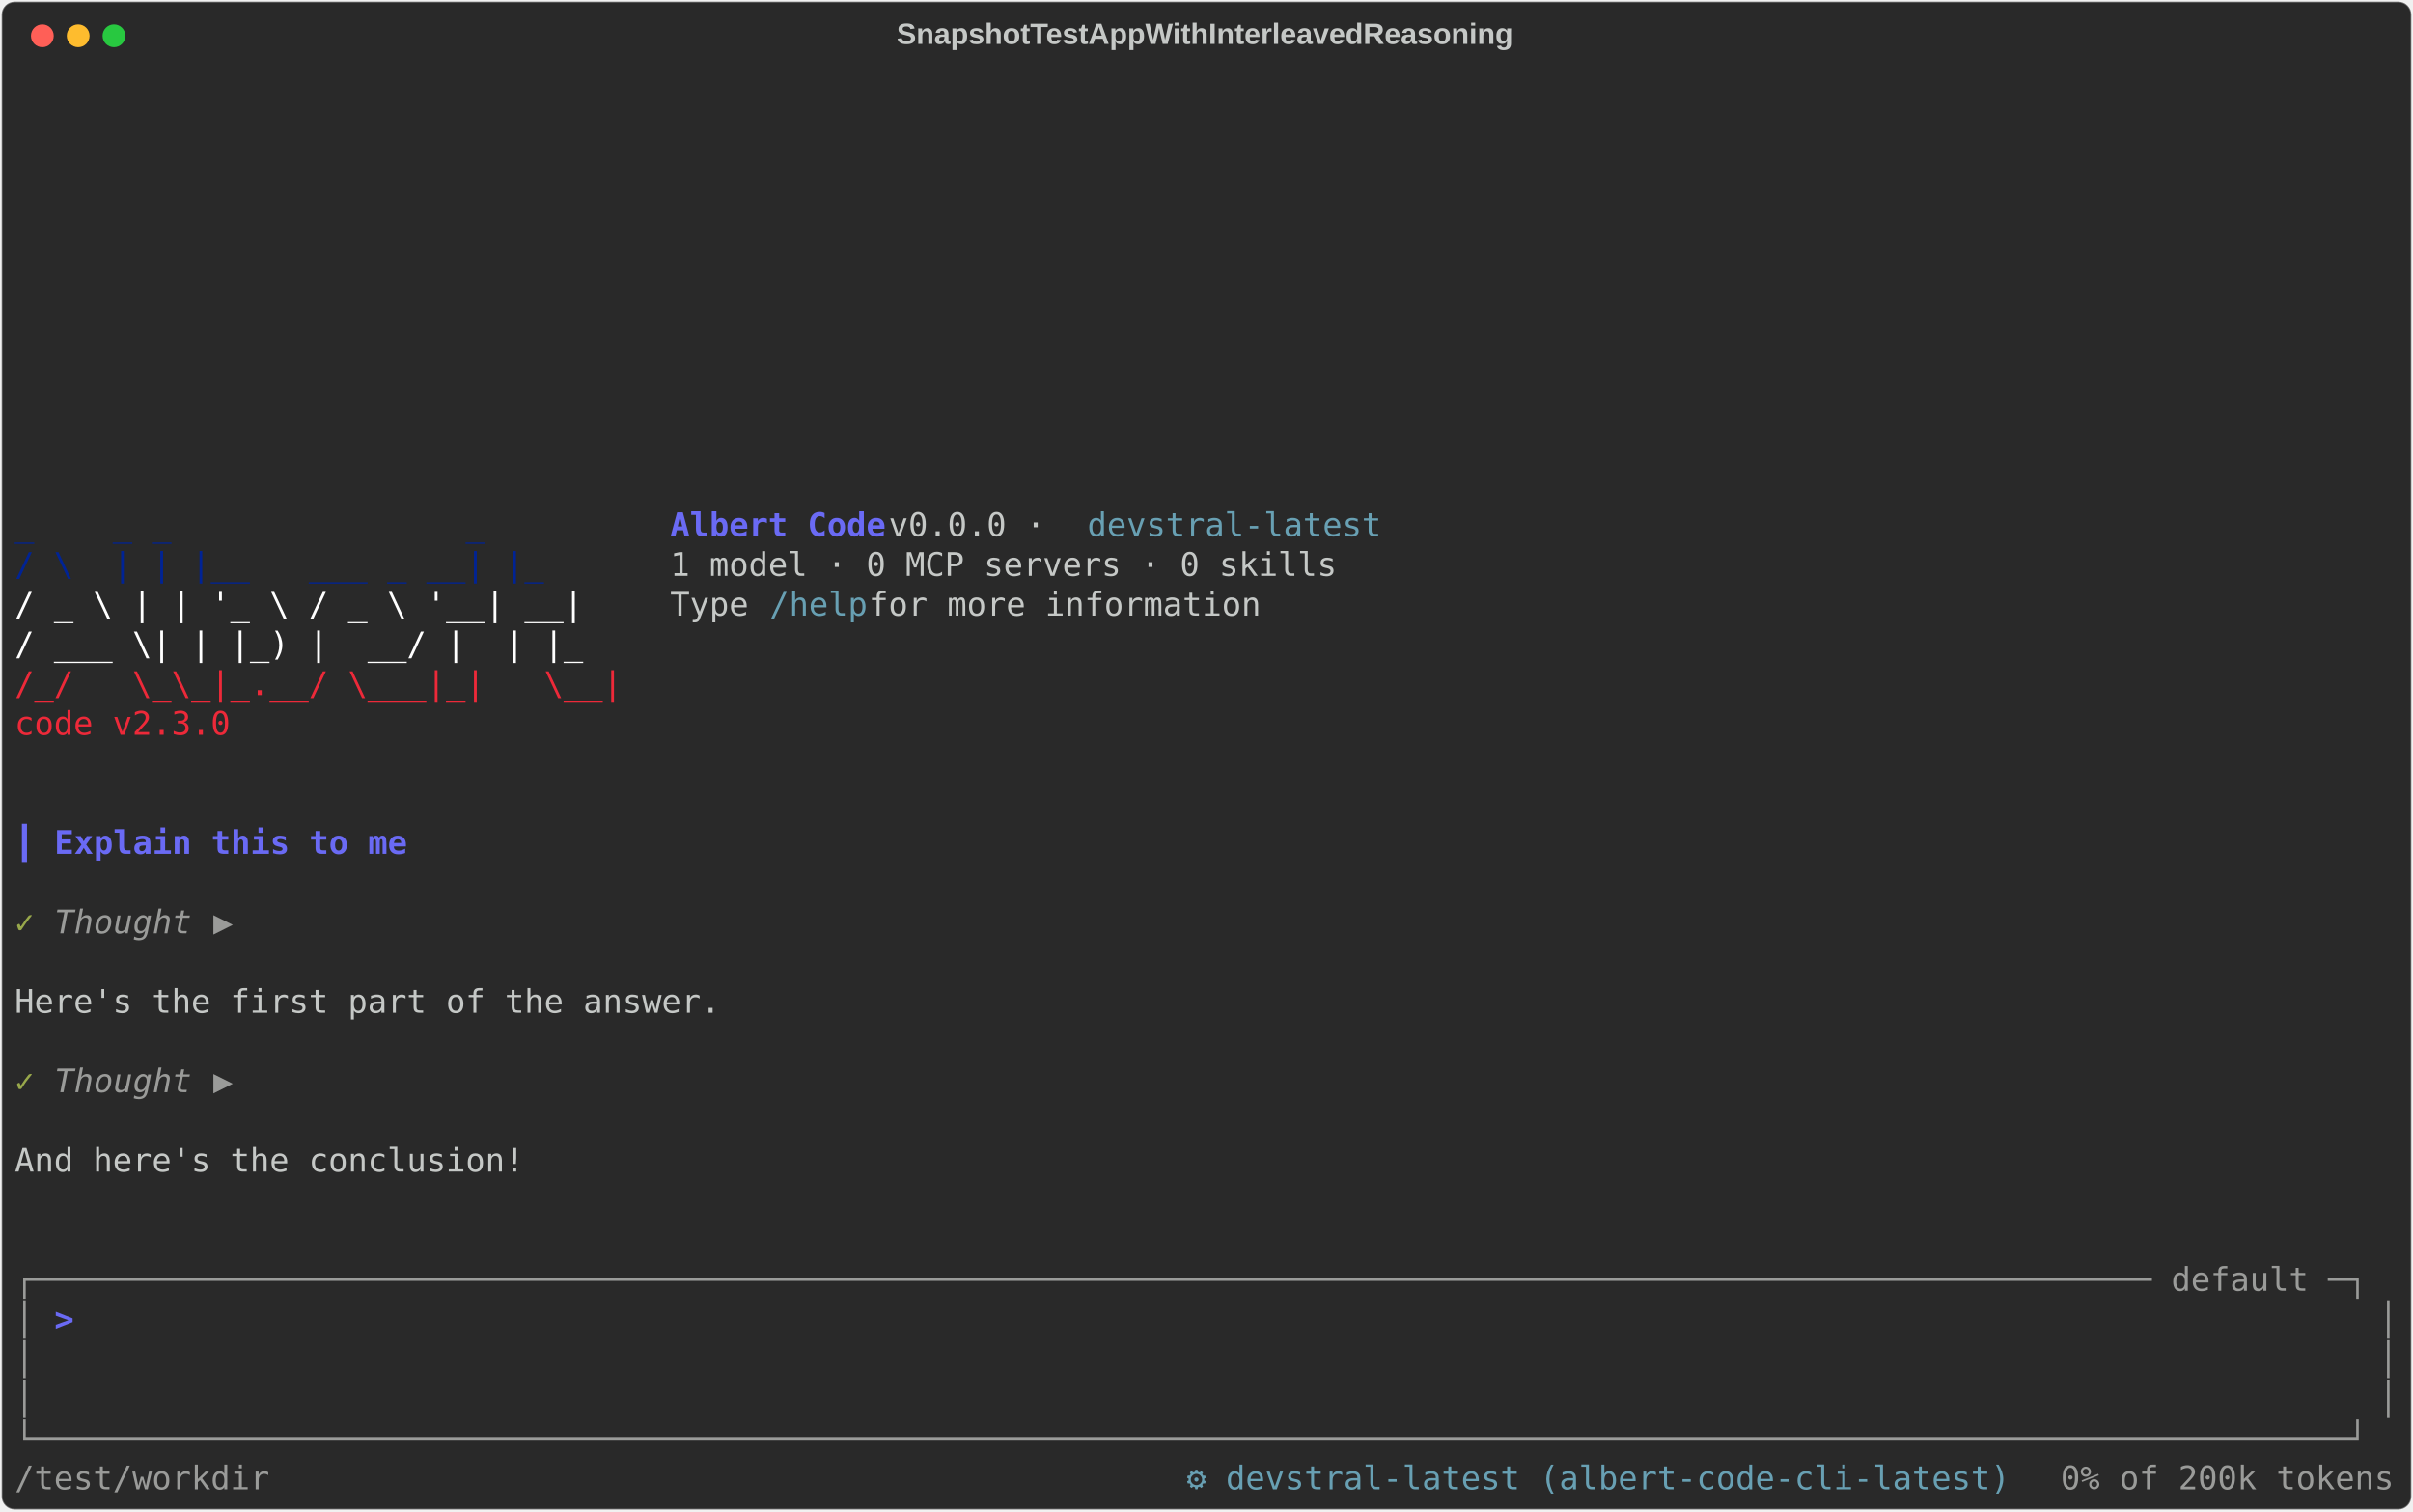
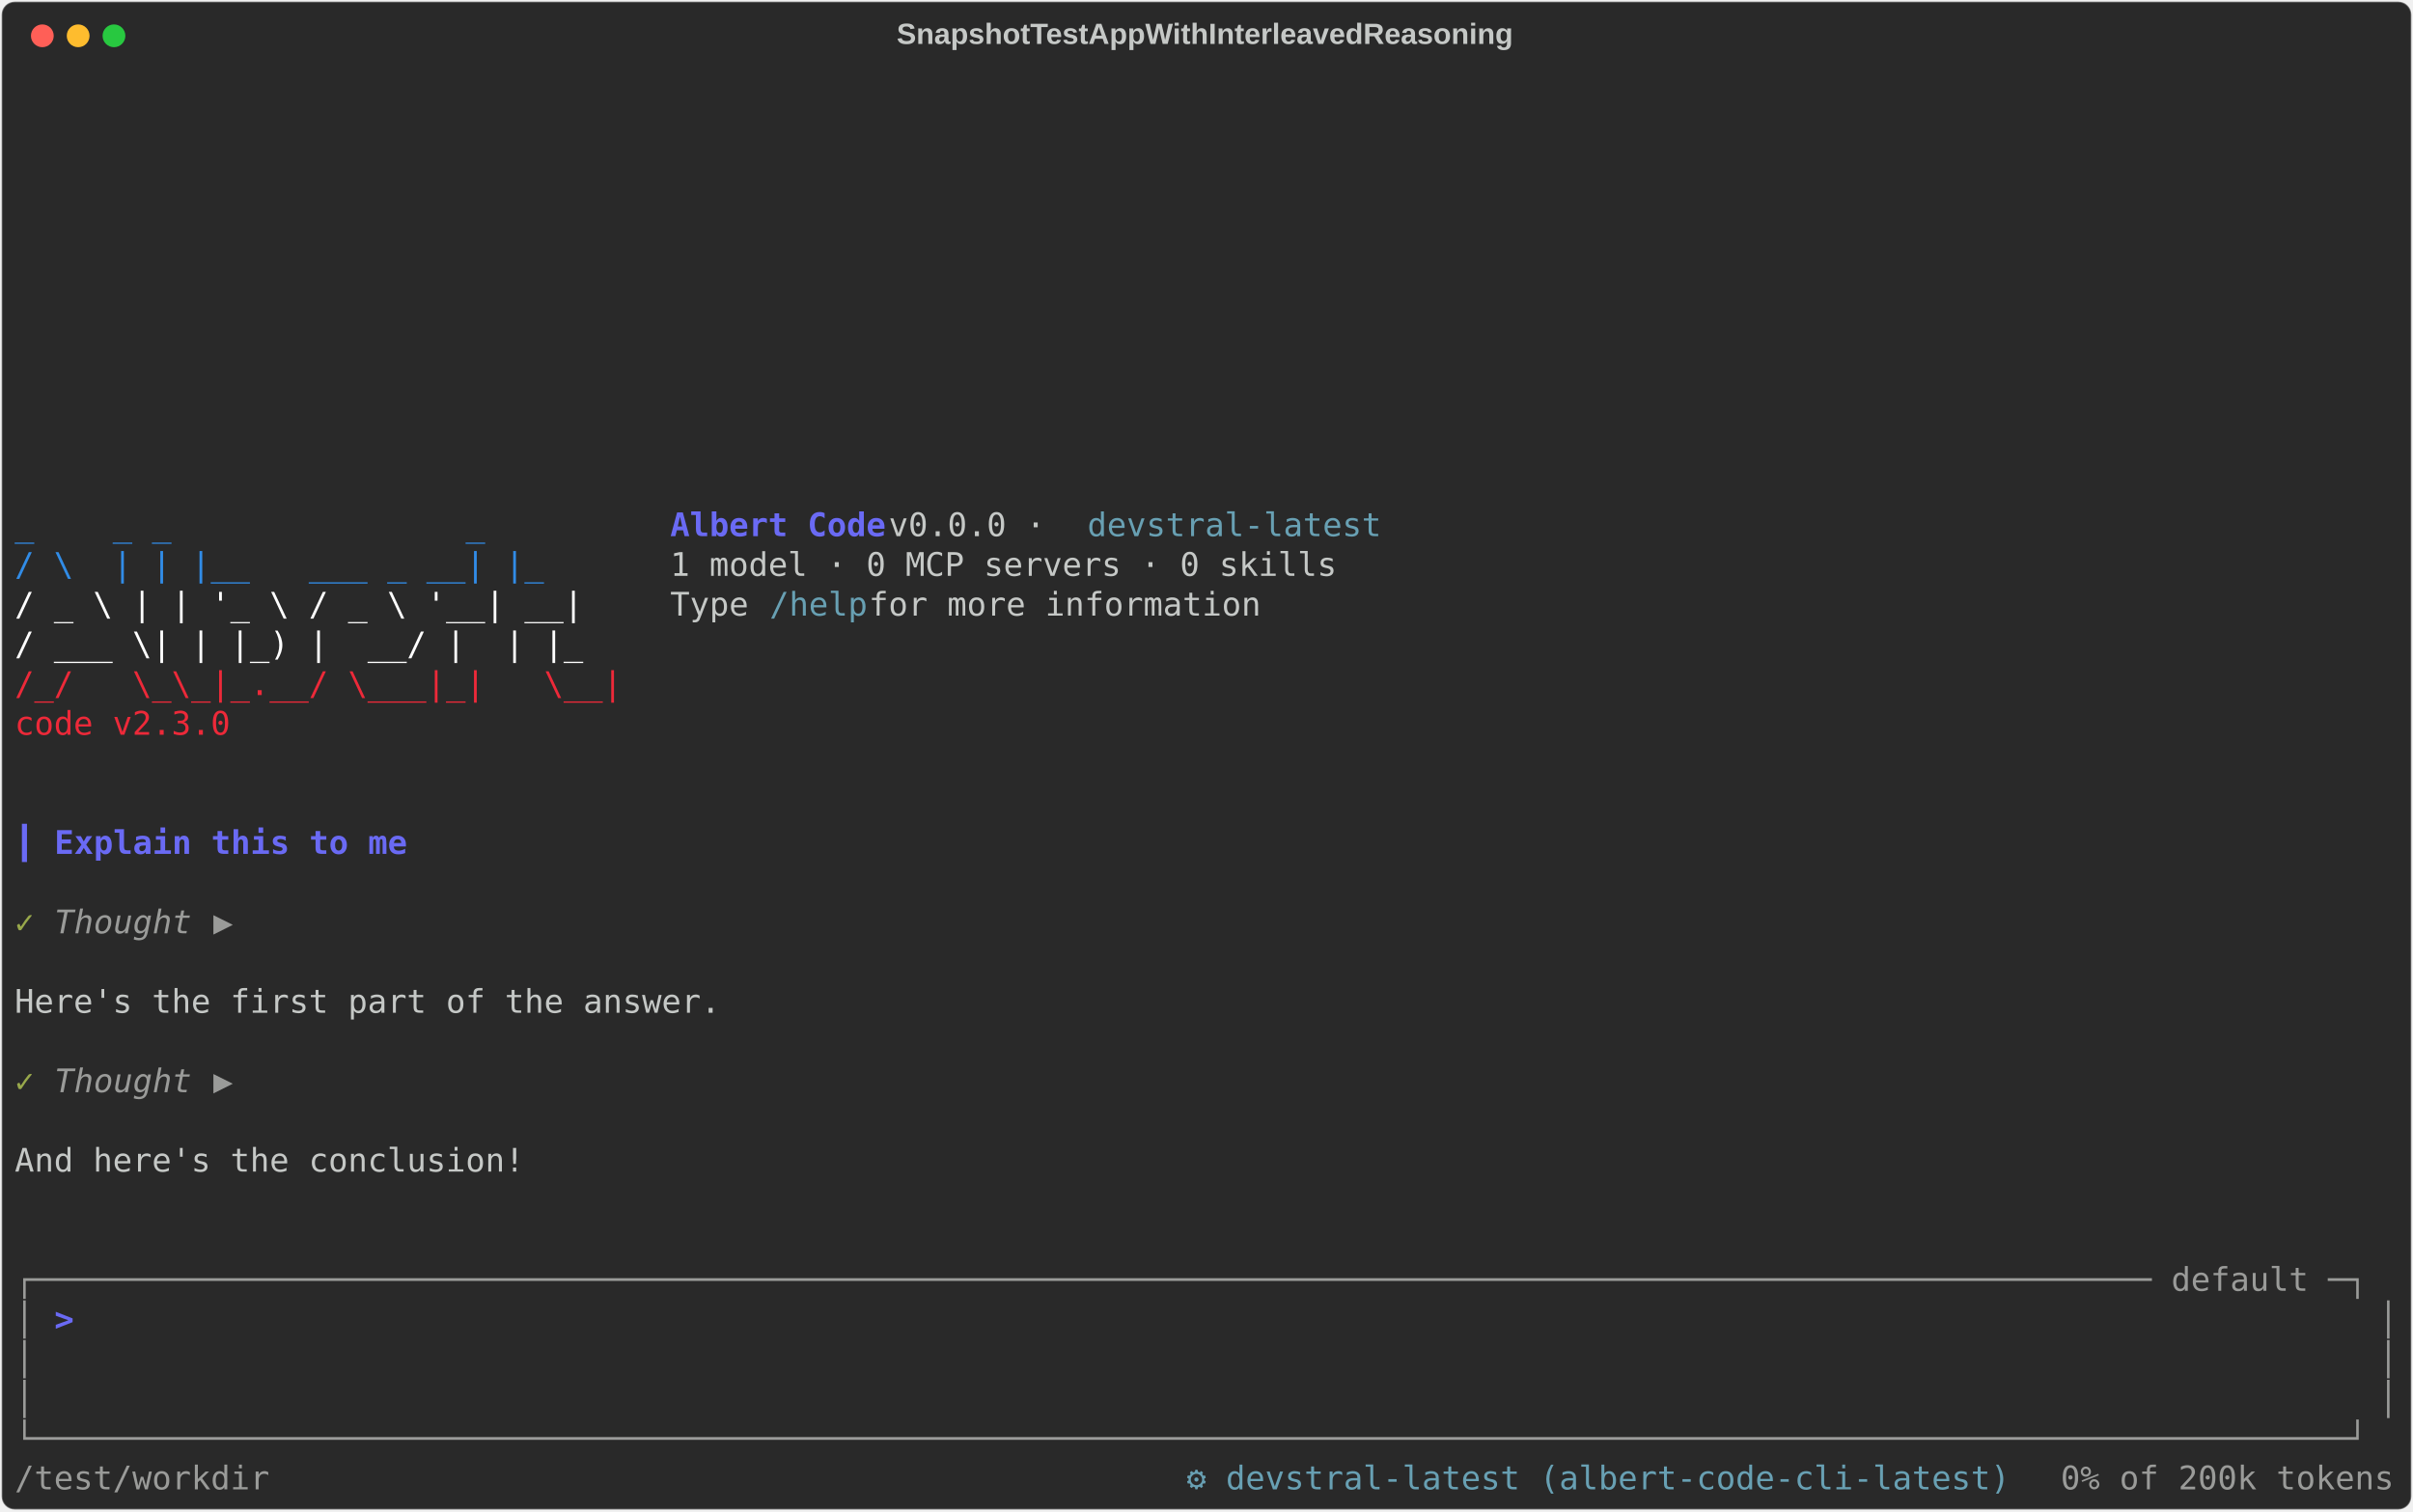
<svg xmlns="http://www.w3.org/2000/svg" class="rich-terminal" viewBox="0 0 1482 928.4">
  <style>

    @font-face {
        font-family: "Fira Code";
        src: local("FiraCode-Regular"),
                url("https://cdnjs.cloudflare.com/ajax/libs/firacode/6.2.0/woff2/FiraCode-Regular.woff2") format("woff2"),
                url("https://cdnjs.cloudflare.com/ajax/libs/firacode/6.2.0/woff/FiraCode-Regular.woff") format("woff");
        font-style: normal;
        font-weight: 400;
    }
    @font-face {
        font-family: "Fira Code";
        src: local("FiraCode-Bold"),
                url("https://cdnjs.cloudflare.com/ajax/libs/firacode/6.2.0/woff2/FiraCode-Bold.woff2") format("woff2"),
                url("https://cdnjs.cloudflare.com/ajax/libs/firacode/6.2.0/woff/FiraCode-Bold.woff") format("woff");
        font-style: bold;
        font-weight: 700;
    }

    .terminal-matrix {
        font-family: Fira Code, monospace;
        font-size: 20px;
        line-height: 24.4px;
        font-variant-east-asian: full-width;
    }

    .terminal-title {
        font-size: 18px;
        font-weight: bold;
        font-family: arial;
    }

    .terminal-r1 { fill: #c5c8c6 }
- .terminal-r2 { fill: #002395 }
+ .terminal-r2 { fill: #318ce7 }
.terminal-r3 { fill: #6a6af4;font-weight: bold }
.terminal-r4 { fill: #68a0b3 }
.terminal-r5 { fill: #ffffff }
.terminal-r6 { fill: #ed2939 }
.terminal-r7 { fill: #6a6af4 }
.terminal-r8 { fill: #98a84b }
.terminal-r9 { fill: #9a9b99;font-style: italic; }
.terminal-r10 { fill: #9a9b99 }
    </style>
  <defs>
    <clipPath id="terminal-clip-terminal">
      <rect x="0" y="0" width="1463.0" height="877.4" />
    </clipPath>
    <clipPath id="terminal-line-0">
      <rect x="0" y="1.5" width="1464" height="24.65" />
    </clipPath>
    <clipPath id="terminal-line-1">
      <rect x="0" y="25.9" width="1464" height="24.65" />
    </clipPath>
    <clipPath id="terminal-line-2">
      <rect x="0" y="50.3" width="1464" height="24.65" />
    </clipPath>
    <clipPath id="terminal-line-3">
      <rect x="0" y="74.7" width="1464" height="24.65" />
    </clipPath>
    <clipPath id="terminal-line-4">
      <rect x="0" y="99.1" width="1464" height="24.65" />
    </clipPath>
    <clipPath id="terminal-line-5">
      <rect x="0" y="123.5" width="1464" height="24.65" />
    </clipPath>
    <clipPath id="terminal-line-6">
      <rect x="0" y="147.9" width="1464" height="24.65" />
    </clipPath>
    <clipPath id="terminal-line-7">
      <rect x="0" y="172.3" width="1464" height="24.65" />
    </clipPath>
    <clipPath id="terminal-line-8">
      <rect x="0" y="196.7" width="1464" height="24.65" />
    </clipPath>
    <clipPath id="terminal-line-9">
      <rect x="0" y="221.1" width="1464" height="24.65" />
    </clipPath>
    <clipPath id="terminal-line-10">
      <rect x="0" y="245.5" width="1464" height="24.65" />
    </clipPath>
    <clipPath id="terminal-line-11">
      <rect x="0" y="269.9" width="1464" height="24.65" />
    </clipPath>
    <clipPath id="terminal-line-12">
      <rect x="0" y="294.3" width="1464" height="24.65" />
    </clipPath>
    <clipPath id="terminal-line-13">
      <rect x="0" y="318.7" width="1464" height="24.65" />
    </clipPath>
    <clipPath id="terminal-line-14">
      <rect x="0" y="343.1" width="1464" height="24.65" />
    </clipPath>
    <clipPath id="terminal-line-15">
      <rect x="0" y="367.5" width="1464" height="24.65" />
    </clipPath>
    <clipPath id="terminal-line-16">
      <rect x="0" y="391.9" width="1464" height="24.65" />
    </clipPath>
    <clipPath id="terminal-line-17">
      <rect x="0" y="416.3" width="1464" height="24.65" />
    </clipPath>
    <clipPath id="terminal-line-18">
      <rect x="0" y="440.7" width="1464" height="24.65" />
    </clipPath>
    <clipPath id="terminal-line-19">
      <rect x="0" y="465.1" width="1464" height="24.65" />
    </clipPath>
    <clipPath id="terminal-line-20">
      <rect x="0" y="489.5" width="1464" height="24.65" />
    </clipPath>
    <clipPath id="terminal-line-21">
      <rect x="0" y="513.9" width="1464" height="24.65" />
    </clipPath>
    <clipPath id="terminal-line-22">
      <rect x="0" y="538.3" width="1464" height="24.65" />
    </clipPath>
    <clipPath id="terminal-line-23">
      <rect x="0" y="562.7" width="1464" height="24.65" />
    </clipPath>
    <clipPath id="terminal-line-24">
      <rect x="0" y="587.1" width="1464" height="24.65" />
    </clipPath>
    <clipPath id="terminal-line-25">
      <rect x="0" y="611.5" width="1464" height="24.65" />
    </clipPath>
    <clipPath id="terminal-line-26">
      <rect x="0" y="635.9" width="1464" height="24.65" />
    </clipPath>
    <clipPath id="terminal-line-27">
      <rect x="0" y="660.3" width="1464" height="24.65" />
    </clipPath>
    <clipPath id="terminal-line-28">
      <rect x="0" y="684.7" width="1464" height="24.65" />
    </clipPath>
    <clipPath id="terminal-line-29">
      <rect x="0" y="709.1" width="1464" height="24.65" />
    </clipPath>
    <clipPath id="terminal-line-30">
      <rect x="0" y="733.5" width="1464" height="24.65" />
    </clipPath>
    <clipPath id="terminal-line-31">
      <rect x="0" y="757.9" width="1464" height="24.65" />
    </clipPath>
    <clipPath id="terminal-line-32">
      <rect x="0" y="782.3" width="1464" height="24.65" />
    </clipPath>
    <clipPath id="terminal-line-33">
      <rect x="0" y="806.7" width="1464" height="24.65" />
    </clipPath>
    <clipPath id="terminal-line-34">
      <rect x="0" y="831.1" width="1464" height="24.65" />
    </clipPath>
  </defs>
  <rect fill="#292929" stroke="rgba(255,255,255,0.35)" stroke-width="1" x="1" y="1" width="1480" height="926.4" rx="8" />
  <text class="terminal-title" fill="#c5c8c6" text-anchor="middle" x="740" y="27">SnapshotTestAppWithInterleavedReasoning</text>
  <g transform="translate(26,22)">
    <circle cx="0" cy="0" r="7" fill="#ff5f57" />
    <circle cx="22" cy="0" r="7" fill="#febc2e" />
    <circle cx="44" cy="0" r="7" fill="#28c840" />
  </g>
  <g transform="translate(9, 41)" clip-path="url(#terminal-clip-terminal)">
    <g class="terminal-matrix">
      <text class="terminal-r1" x="1464" y="20" textLength="12.2" clip-path="url(#terminal-line-0)">
</text>
      <text class="terminal-r1" x="1464" y="44.4" textLength="12.2" clip-path="url(#terminal-line-1)">
</text>
      <text class="terminal-r1" x="1464" y="68.8" textLength="12.2" clip-path="url(#terminal-line-2)">
</text>
      <text class="terminal-r1" x="1464" y="93.2" textLength="12.2" clip-path="url(#terminal-line-3)">
</text>
      <text class="terminal-r1" x="1464" y="117.6" textLength="12.2" clip-path="url(#terminal-line-4)">
</text>
      <text class="terminal-r1" x="1464" y="142" textLength="12.2" clip-path="url(#terminal-line-5)">
</text>
      <text class="terminal-r1" x="1464" y="166.4" textLength="12.2" clip-path="url(#terminal-line-6)">
</text>
      <text class="terminal-r1" x="1464" y="190.8" textLength="12.2" clip-path="url(#terminal-line-7)">
</text>
      <text class="terminal-r1" x="1464" y="215.2" textLength="12.2" clip-path="url(#terminal-line-8)">
</text>
      <text class="terminal-r1" x="1464" y="239.6" textLength="12.2" clip-path="url(#terminal-line-9)">
</text>
      <text class="terminal-r1" x="1464" y="264" textLength="12.2" clip-path="url(#terminal-line-10)">
</text>
      <text class="terminal-r2" x="0" y="288.4" textLength="378.2" clip-path="url(#terminal-line-11)">    _    _ _               _   </text>
      <text class="terminal-r3" x="402.6" y="288.4" textLength="134.2" clip-path="url(#terminal-line-11)">Albert Code</text>
      <text class="terminal-r1" x="536.8" y="288.4" textLength="122" clip-path="url(#terminal-line-11)"> v0.0.0 · </text>
      <text class="terminal-r4" x="658.8" y="288.4" textLength="183" clip-path="url(#terminal-line-11)">devstral-latest</text>
      <text class="terminal-r1" x="1464" y="288.4" textLength="12.2" clip-path="url(#terminal-line-11)">
</text>
      <text class="terminal-r2" x="0" y="312.8" textLength="378.2" clip-path="url(#terminal-line-12)">   / \  | | |__   ___ _ __| |_ </text>
      <text class="terminal-r1" x="402.6" y="312.8" textLength="414.8" clip-path="url(#terminal-line-12)">1 model · 0 MCP servers · 0 skills</text>
      <text class="terminal-r1" x="1464" y="312.8" textLength="12.2" clip-path="url(#terminal-line-12)">
</text>
      <text class="terminal-r5" x="0" y="337.2" textLength="378.2" clip-path="url(#terminal-line-13)">  / _ \ | | '_ \ / _ \ '__| __|</text>
      <text class="terminal-r1" x="402.6" y="337.2" textLength="61" clip-path="url(#terminal-line-13)">Type </text>
      <text class="terminal-r4" x="463.6" y="337.2" textLength="61" clip-path="url(#terminal-line-13)">/help</text>
      <text class="terminal-r1" x="524.6" y="337.2" textLength="256.2" clip-path="url(#terminal-line-13)"> for more information</text>
      <text class="terminal-r1" x="1464" y="337.2" textLength="12.2" clip-path="url(#terminal-line-13)">
</text>
      <text class="terminal-r5" x="0" y="361.6" textLength="378.2" clip-path="url(#terminal-line-14)"> / ___ \| | |_) |  __/ |  | |_ </text>
      <text class="terminal-r1" x="1464" y="361.6" textLength="12.2" clip-path="url(#terminal-line-14)">
</text>
      <text class="terminal-r6" x="0" y="386" textLength="378.2" clip-path="url(#terminal-line-15)">/_/   \_\_|_.__/ \___|_|   \__|</text>
      <text class="terminal-r1" x="1464" y="386" textLength="12.2" clip-path="url(#terminal-line-15)">
</text>
      <text class="terminal-r6" x="0" y="410.4" textLength="353.8" clip-path="url(#terminal-line-16)">                  code v2.3.0</text>
      <text class="terminal-r1" x="1464" y="410.4" textLength="12.2" clip-path="url(#terminal-line-16)">
</text>
      <text class="terminal-r1" x="1464" y="434.8" textLength="12.2" clip-path="url(#terminal-line-17)">
</text>
      <text class="terminal-r1" x="1464" y="459.2" textLength="12.2" clip-path="url(#terminal-line-18)">
</text>
      <text class="terminal-r7" x="0" y="483.6" textLength="12.2" clip-path="url(#terminal-line-19)">┃</text>
      <text class="terminal-r3" x="24.4" y="483.6" textLength="219.6" clip-path="url(#terminal-line-19)">Explain this to me</text>
      <text class="terminal-r1" x="1464" y="483.6" textLength="12.2" clip-path="url(#terminal-line-19)">
</text>
      <text class="terminal-r1" x="1464" y="508" textLength="12.2" clip-path="url(#terminal-line-20)">
</text>
      <text class="terminal-r8" x="0" y="532.4" textLength="12.2" clip-path="url(#terminal-line-21)">✓</text>
      <text class="terminal-r9" x="24.4" y="532.4" textLength="85.4" clip-path="url(#terminal-line-21)">Thought</text>
      <text class="terminal-r9" x="122" y="532.4" textLength="12.2" clip-path="url(#terminal-line-21)">▶</text>
      <text class="terminal-r1" x="1464" y="532.4" textLength="12.2" clip-path="url(#terminal-line-21)">
</text>
      <text class="terminal-r1" x="1464" y="556.8" textLength="12.2" clip-path="url(#terminal-line-22)">
</text>
      <text class="terminal-r1" x="0" y="581.2" textLength="439.2" clip-path="url(#terminal-line-23)">Here's the first part of the answer.</text>
      <text class="terminal-r1" x="1464" y="581.2" textLength="12.2" clip-path="url(#terminal-line-23)">
</text>
      <text class="terminal-r1" x="1464" y="605.6" textLength="12.2" clip-path="url(#terminal-line-24)">
</text>
      <text class="terminal-r8" x="0" y="630" textLength="12.2" clip-path="url(#terminal-line-25)">✓</text>
      <text class="terminal-r9" x="24.4" y="630" textLength="85.4" clip-path="url(#terminal-line-25)">Thought</text>
      <text class="terminal-r9" x="122" y="630" textLength="12.2" clip-path="url(#terminal-line-25)">▶</text>
      <text class="terminal-r1" x="1464" y="630" textLength="12.2" clip-path="url(#terminal-line-25)">
</text>
      <text class="terminal-r1" x="1464" y="654.4" textLength="12.2" clip-path="url(#terminal-line-26)">
</text>
      <text class="terminal-r1" x="0" y="678.8" textLength="317.2" clip-path="url(#terminal-line-27)">And here's the conclusion!</text>
      <text class="terminal-r1" x="1464" y="678.8" textLength="12.2" clip-path="url(#terminal-line-27)">
</text>
      <text class="terminal-r1" x="1464" y="703.2" textLength="12.2" clip-path="url(#terminal-line-28)">
</text>
      <text class="terminal-r1" x="1464" y="727.6" textLength="12.2" clip-path="url(#terminal-line-29)">
</text>
      <text class="terminal-r10" x="0" y="752" textLength="1464" clip-path="url(#terminal-line-30)">┌──────────────────────────────────────────────────────────────────────────────────────────────────────────── default ─┐</text>
      <text class="terminal-r1" x="1464" y="752" textLength="12.2" clip-path="url(#terminal-line-30)">
</text>
      <text class="terminal-r10" x="0" y="776.4" textLength="12.2" clip-path="url(#terminal-line-31)">│</text>
      <text class="terminal-r3" x="24.4" y="776.4" textLength="12.2" clip-path="url(#terminal-line-31)">&gt;</text>
      <text class="terminal-r10" x="1451.8" y="776.4" textLength="12.2" clip-path="url(#terminal-line-31)">│</text>
      <text class="terminal-r1" x="1464" y="776.4" textLength="12.2" clip-path="url(#terminal-line-31)">
</text>
      <text class="terminal-r10" x="0" y="800.8" textLength="12.2" clip-path="url(#terminal-line-32)">│</text>
      <text class="terminal-r10" x="1451.8" y="800.8" textLength="12.2" clip-path="url(#terminal-line-32)">│</text>
      <text class="terminal-r1" x="1464" y="800.8" textLength="12.2" clip-path="url(#terminal-line-32)">
</text>
      <text class="terminal-r10" x="0" y="825.2" textLength="12.2" clip-path="url(#terminal-line-33)">│</text>
      <text class="terminal-r10" x="1451.8" y="825.2" textLength="12.2" clip-path="url(#terminal-line-33)">│</text>
      <text class="terminal-r1" x="1464" y="825.2" textLength="12.2" clip-path="url(#terminal-line-33)">
</text>
      <text class="terminal-r10" x="0" y="849.6" textLength="1464" clip-path="url(#terminal-line-34)">└──────────────────────────────────────────────────────────────────────────────────────────────────────────────────────┘</text>
      <text class="terminal-r1" x="1464" y="849.6" textLength="12.2" clip-path="url(#terminal-line-34)">
</text>
      <text class="terminal-r10" x="0" y="874" textLength="158.6" clip-path="url(#terminal-line-35)">/test/workdir</text>
      <text class="terminal-r4" x="719.8" y="874" textLength="512.4" clip-path="url(#terminal-line-35)">⚙ devstral-latest (albert-code-cli-latest)</text>
      <text class="terminal-r10" x="1256.6" y="874" textLength="207.4" clip-path="url(#terminal-line-35)">0% of 200k tokens</text>
    </g>
  </g>
</svg>
